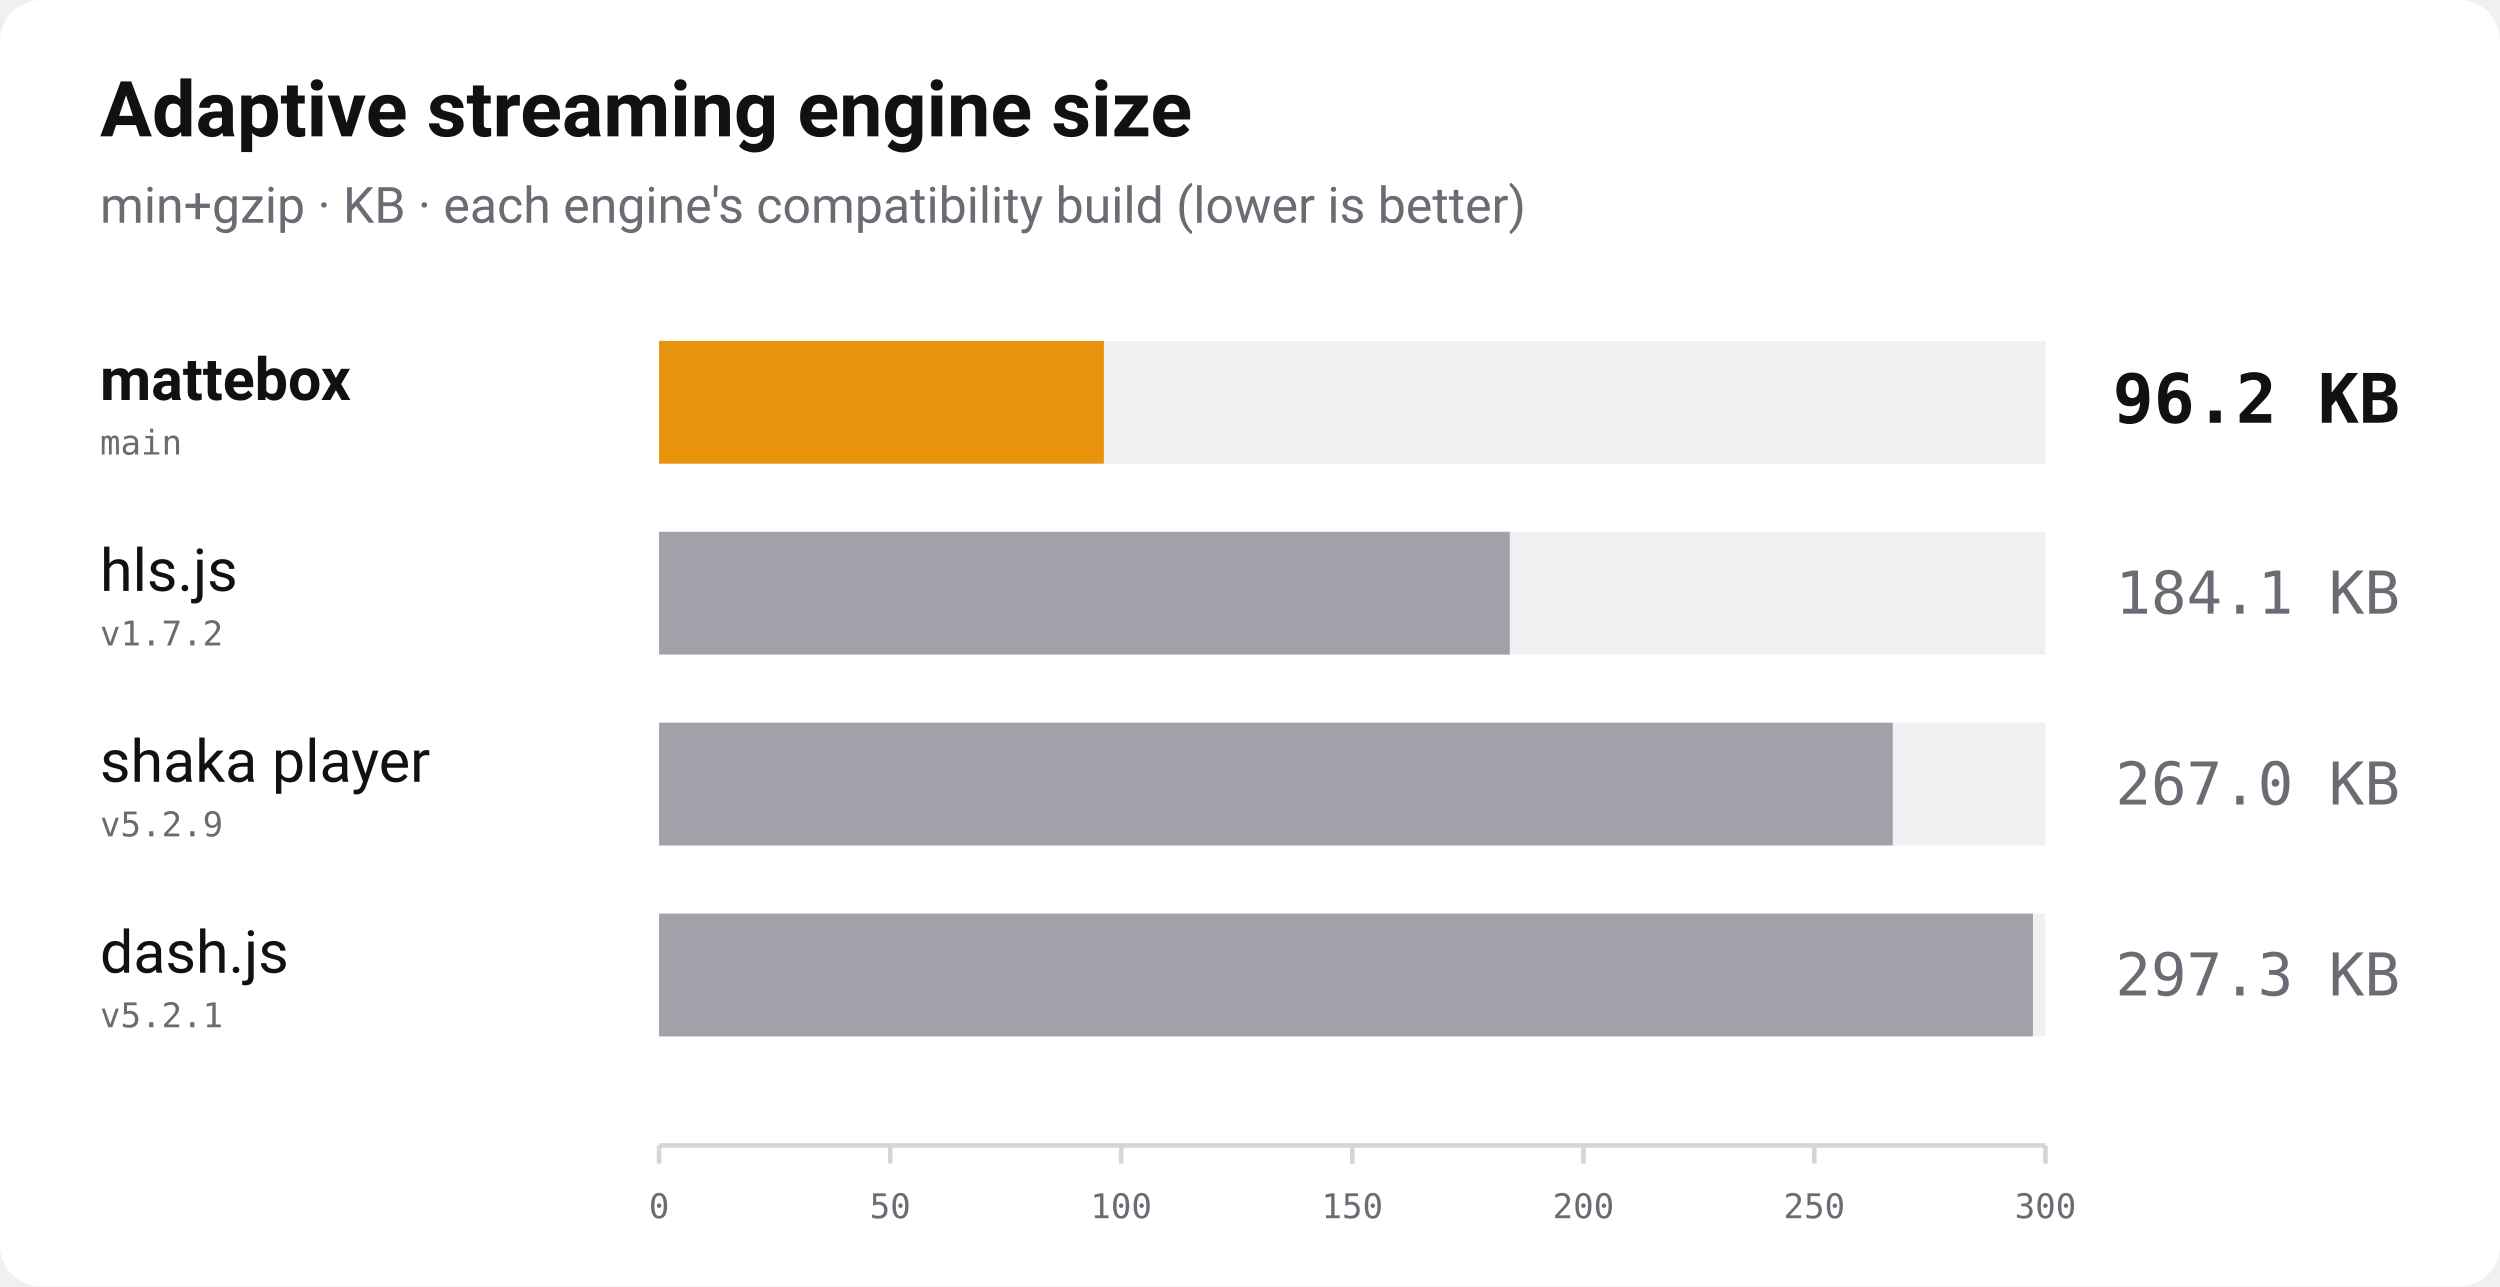
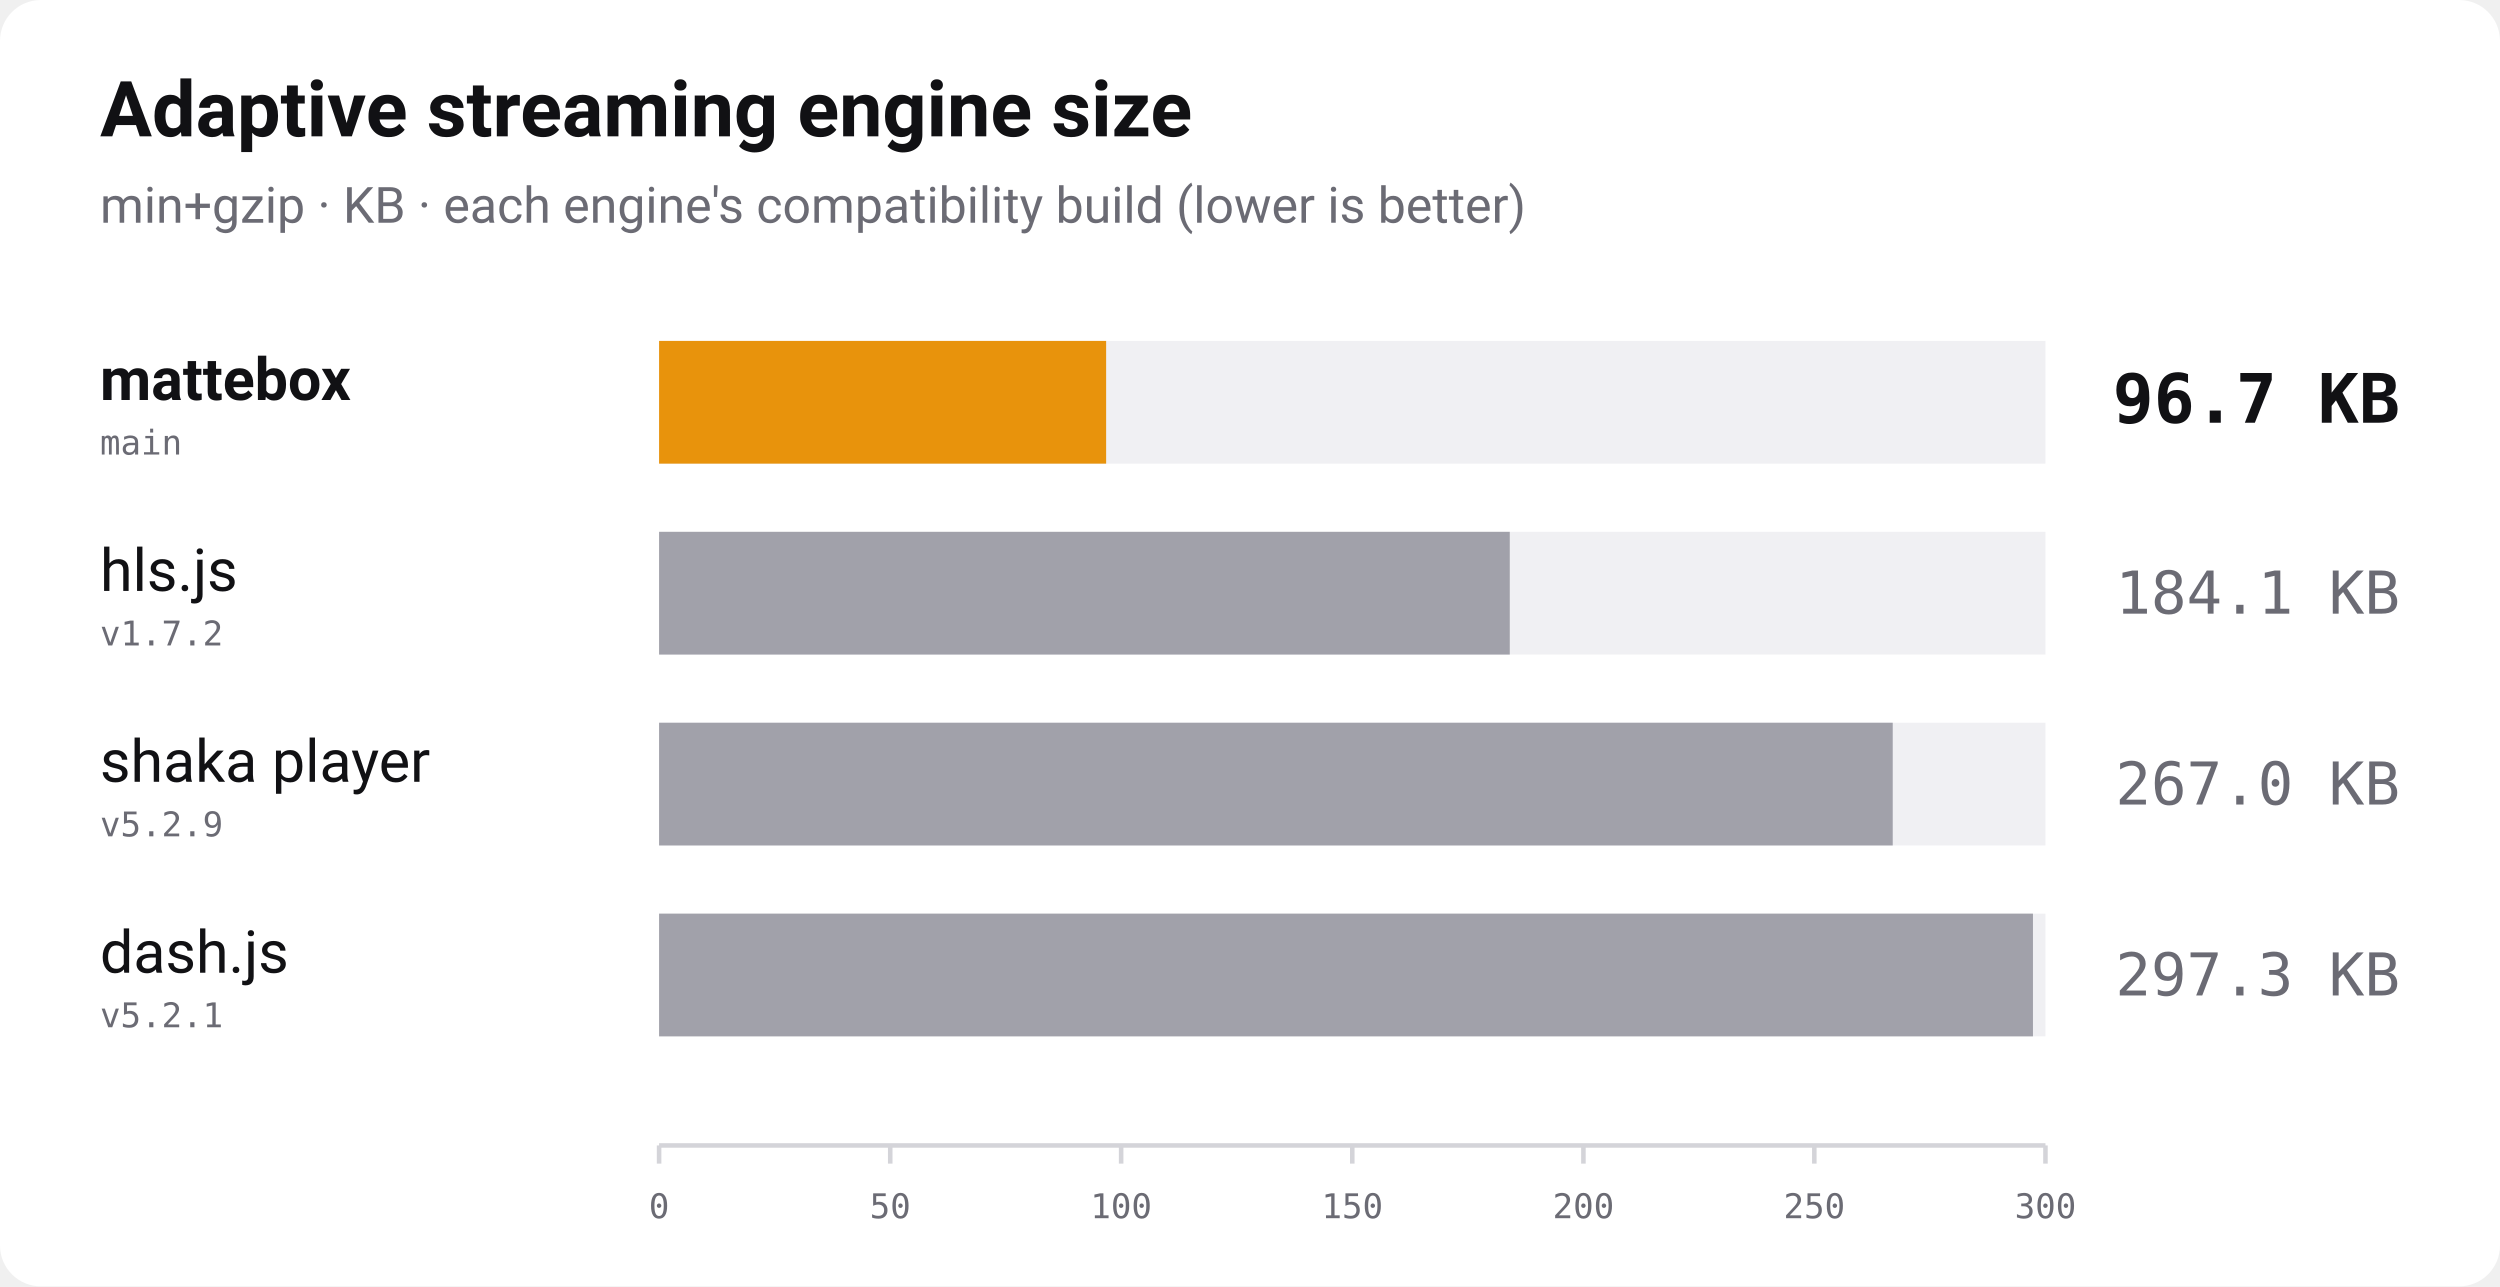
<svg xmlns="http://www.w3.org/2000/svg" width="1100" height="566" viewBox="0 0 1100 566" role="img" aria-label="Bundle size of adaptive streaming players, min+gzip, lower is better">
  <rect width="1100" height="566" rx="18" fill="#ffffff" />
  <text x="44" y="60" font-family="-apple-system, 'Segoe UI', Roboto, Helvetica, Arial, sans-serif" font-size="34" font-weight="700" fill="#111114">Adaptive streaming engine size</text>
  <text x="44" y="98" font-family="-apple-system, 'Segoe UI', Roboto, Helvetica, Arial, sans-serif" font-size="22" fill="#6b6b74">min+gzip · KB · each engine's compatibility build (lower is better)</text>
  <text x="44" y="176" font-family="-apple-system, 'Segoe UI', Roboto, Helvetica, Arial, sans-serif" font-size="26" font-weight="700" fill="#111114">mattebox</text>
  <text x="44" y="200" font-family="ui-monospace, 'SF Mono', Menlo, Consolas, monospace" font-size="15" fill="#6b6b74">main</text>
  <rect x="290" y="150" width="610" height="54" fill="#f0f0f3" />
-   <rect x="290" y="150" width="195.7" height="54" fill="#e8930c" />
-   <text x="1056" y="186" text-anchor="end" font-family="ui-monospace, 'SF Mono', Menlo, Consolas, monospace" font-size="30" font-weight="700" fill="#111114">96.2 KB</text>
+   <rect x="290" y="150" width="196.7" height="54" fill="#e8930c" />
+   <text x="1056" y="186" text-anchor="end" font-family="ui-monospace, 'SF Mono', Menlo, Consolas, monospace" font-size="30" font-weight="700" fill="#111114">96.7 KB</text>
  <text x="44" y="260" font-family="-apple-system, 'Segoe UI', Roboto, Helvetica, Arial, sans-serif" font-size="26" font-weight="400" fill="#111114">hls.js</text>
  <text x="44" y="284" font-family="ui-monospace, 'SF Mono', Menlo, Consolas, monospace" font-size="15" fill="#6b6b74">v1.7.2</text>
  <rect x="290" y="234" width="610" height="54" fill="#f0f0f3" />
  <rect x="290" y="234" width="374.3" height="54" fill="#a1a1aa" />
  <text x="1056" y="270" text-anchor="end" font-family="ui-monospace, 'SF Mono', Menlo, Consolas, monospace" font-size="26" font-weight="400" fill="#6b6b74">184.1 KB</text>
  <text x="44" y="344" font-family="-apple-system, 'Segoe UI', Roboto, Helvetica, Arial, sans-serif" font-size="26" font-weight="400" fill="#111114">shaka player</text>
  <text x="44" y="368" font-family="ui-monospace, 'SF Mono', Menlo, Consolas, monospace" font-size="15" fill="#6b6b74">v5.2.9</text>
  <rect x="290" y="318" width="610" height="54" fill="#f0f0f3" />
  <rect x="290" y="318" width="542.8" height="54" fill="#a1a1aa" />
  <text x="1056" y="354" text-anchor="end" font-family="ui-monospace, 'SF Mono', Menlo, Consolas, monospace" font-size="26" font-weight="400" fill="#6b6b74">267.0 KB</text>
  <text x="44" y="428" font-family="-apple-system, 'Segoe UI', Roboto, Helvetica, Arial, sans-serif" font-size="26" font-weight="400" fill="#111114">dash.js</text>
  <text x="44" y="452" font-family="ui-monospace, 'SF Mono', Menlo, Consolas, monospace" font-size="15" fill="#6b6b74">v5.2.1</text>
  <rect x="290" y="402" width="610" height="54" fill="#f0f0f3" />
  <rect x="290" y="402" width="604.5" height="54" fill="#a1a1aa" />
  <text x="1056" y="438" text-anchor="end" font-family="ui-monospace, 'SF Mono', Menlo, Consolas, monospace" font-size="26" font-weight="400" fill="#6b6b74">297.3 KB</text>
  <line x1="290" y1="504" x2="900" y2="504" stroke="#d4d4d9" stroke-width="2" />
  <line x1="290.0" y1="504" x2="290.0" y2="512" stroke="#d4d4d9" stroke-width="2" />
  <text x="290.0" y="536" text-anchor="middle" font-family="ui-monospace, 'SF Mono', Menlo, Consolas, monospace" font-size="15" fill="#6b6b74">0</text>
  <line x1="391.7" y1="504" x2="391.7" y2="512" stroke="#d4d4d9" stroke-width="2" />
  <text x="391.7" y="536" text-anchor="middle" font-family="ui-monospace, 'SF Mono', Menlo, Consolas, monospace" font-size="15" fill="#6b6b74">50</text>
  <line x1="493.3" y1="504" x2="493.3" y2="512" stroke="#d4d4d9" stroke-width="2" />
  <text x="493.3" y="536" text-anchor="middle" font-family="ui-monospace, 'SF Mono', Menlo, Consolas, monospace" font-size="15" fill="#6b6b74">100</text>
  <line x1="595.0" y1="504" x2="595.0" y2="512" stroke="#d4d4d9" stroke-width="2" />
  <text x="595.0" y="536" text-anchor="middle" font-family="ui-monospace, 'SF Mono', Menlo, Consolas, monospace" font-size="15" fill="#6b6b74">150</text>
  <line x1="696.7" y1="504" x2="696.7" y2="512" stroke="#d4d4d9" stroke-width="2" />
  <text x="696.7" y="536" text-anchor="middle" font-family="ui-monospace, 'SF Mono', Menlo, Consolas, monospace" font-size="15" fill="#6b6b74">200</text>
  <line x1="798.3" y1="504" x2="798.3" y2="512" stroke="#d4d4d9" stroke-width="2" />
  <text x="798.3" y="536" text-anchor="middle" font-family="ui-monospace, 'SF Mono', Menlo, Consolas, monospace" font-size="15" fill="#6b6b74">250</text>
  <line x1="900.0" y1="504" x2="900.0" y2="512" stroke="#d4d4d9" stroke-width="2" />
  <text x="900.0" y="536" text-anchor="middle" font-family="ui-monospace, 'SF Mono', Menlo, Consolas, monospace" font-size="15" fill="#6b6b74">300</text>
</svg>
